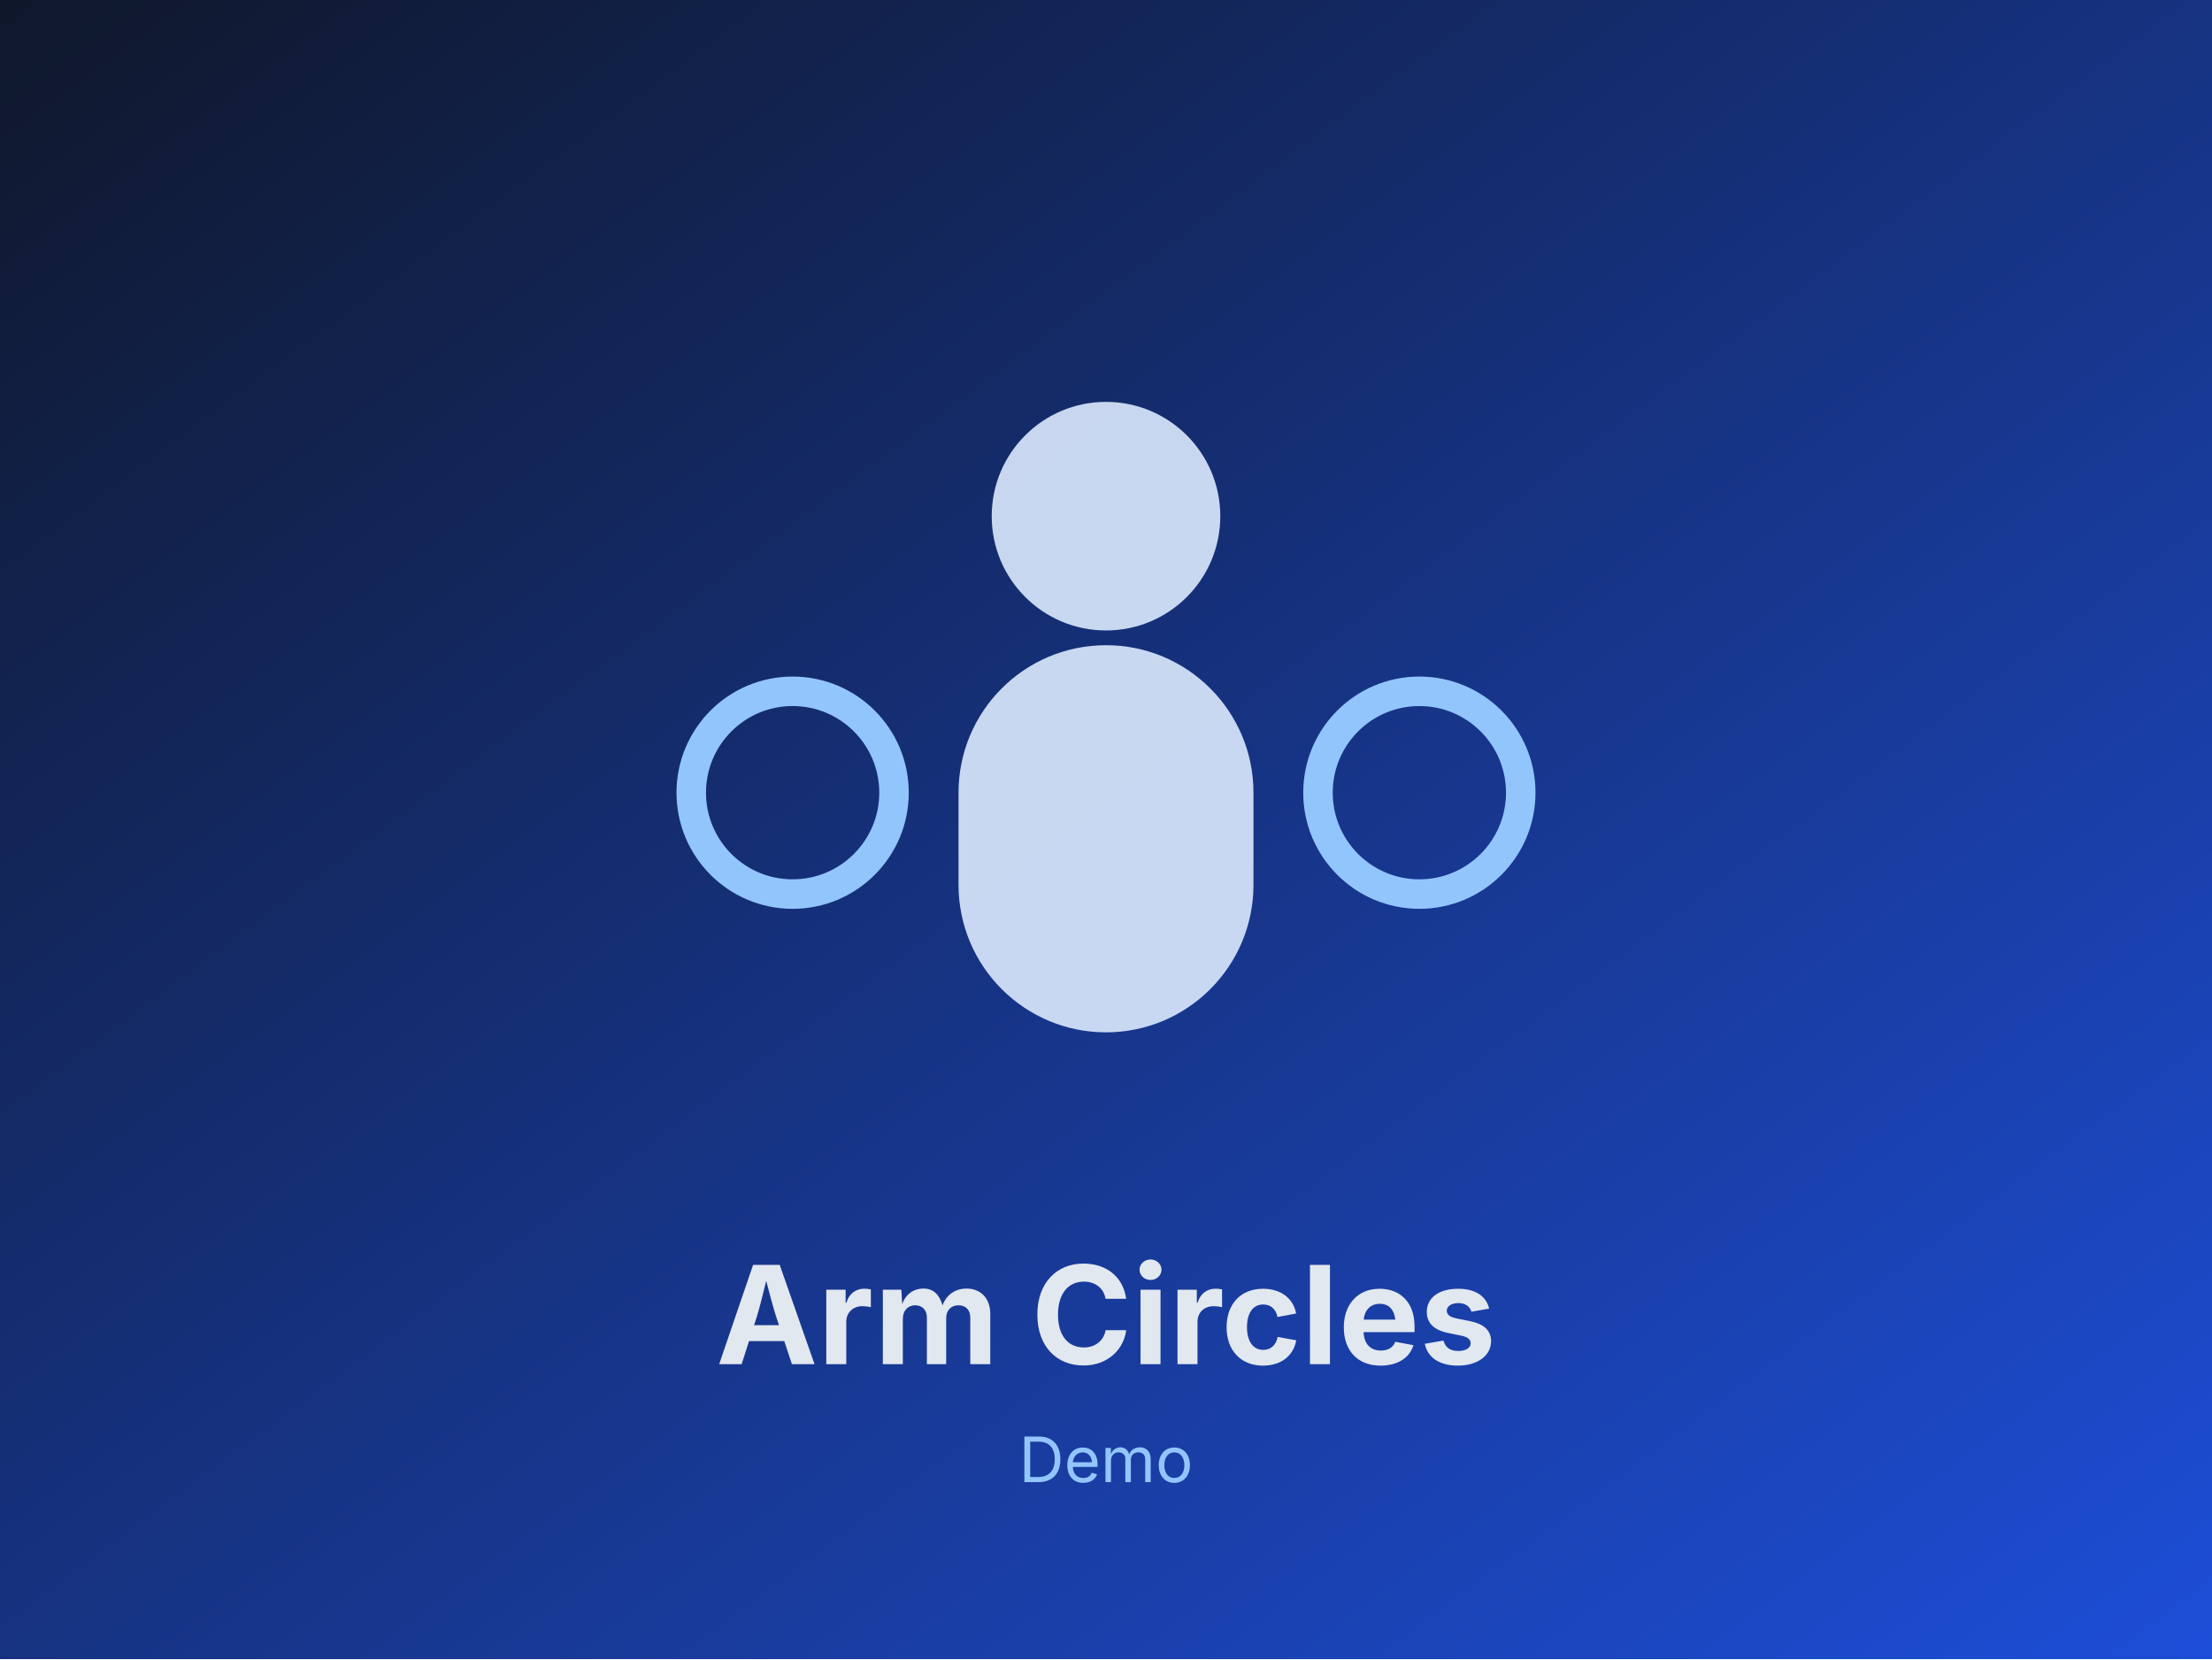
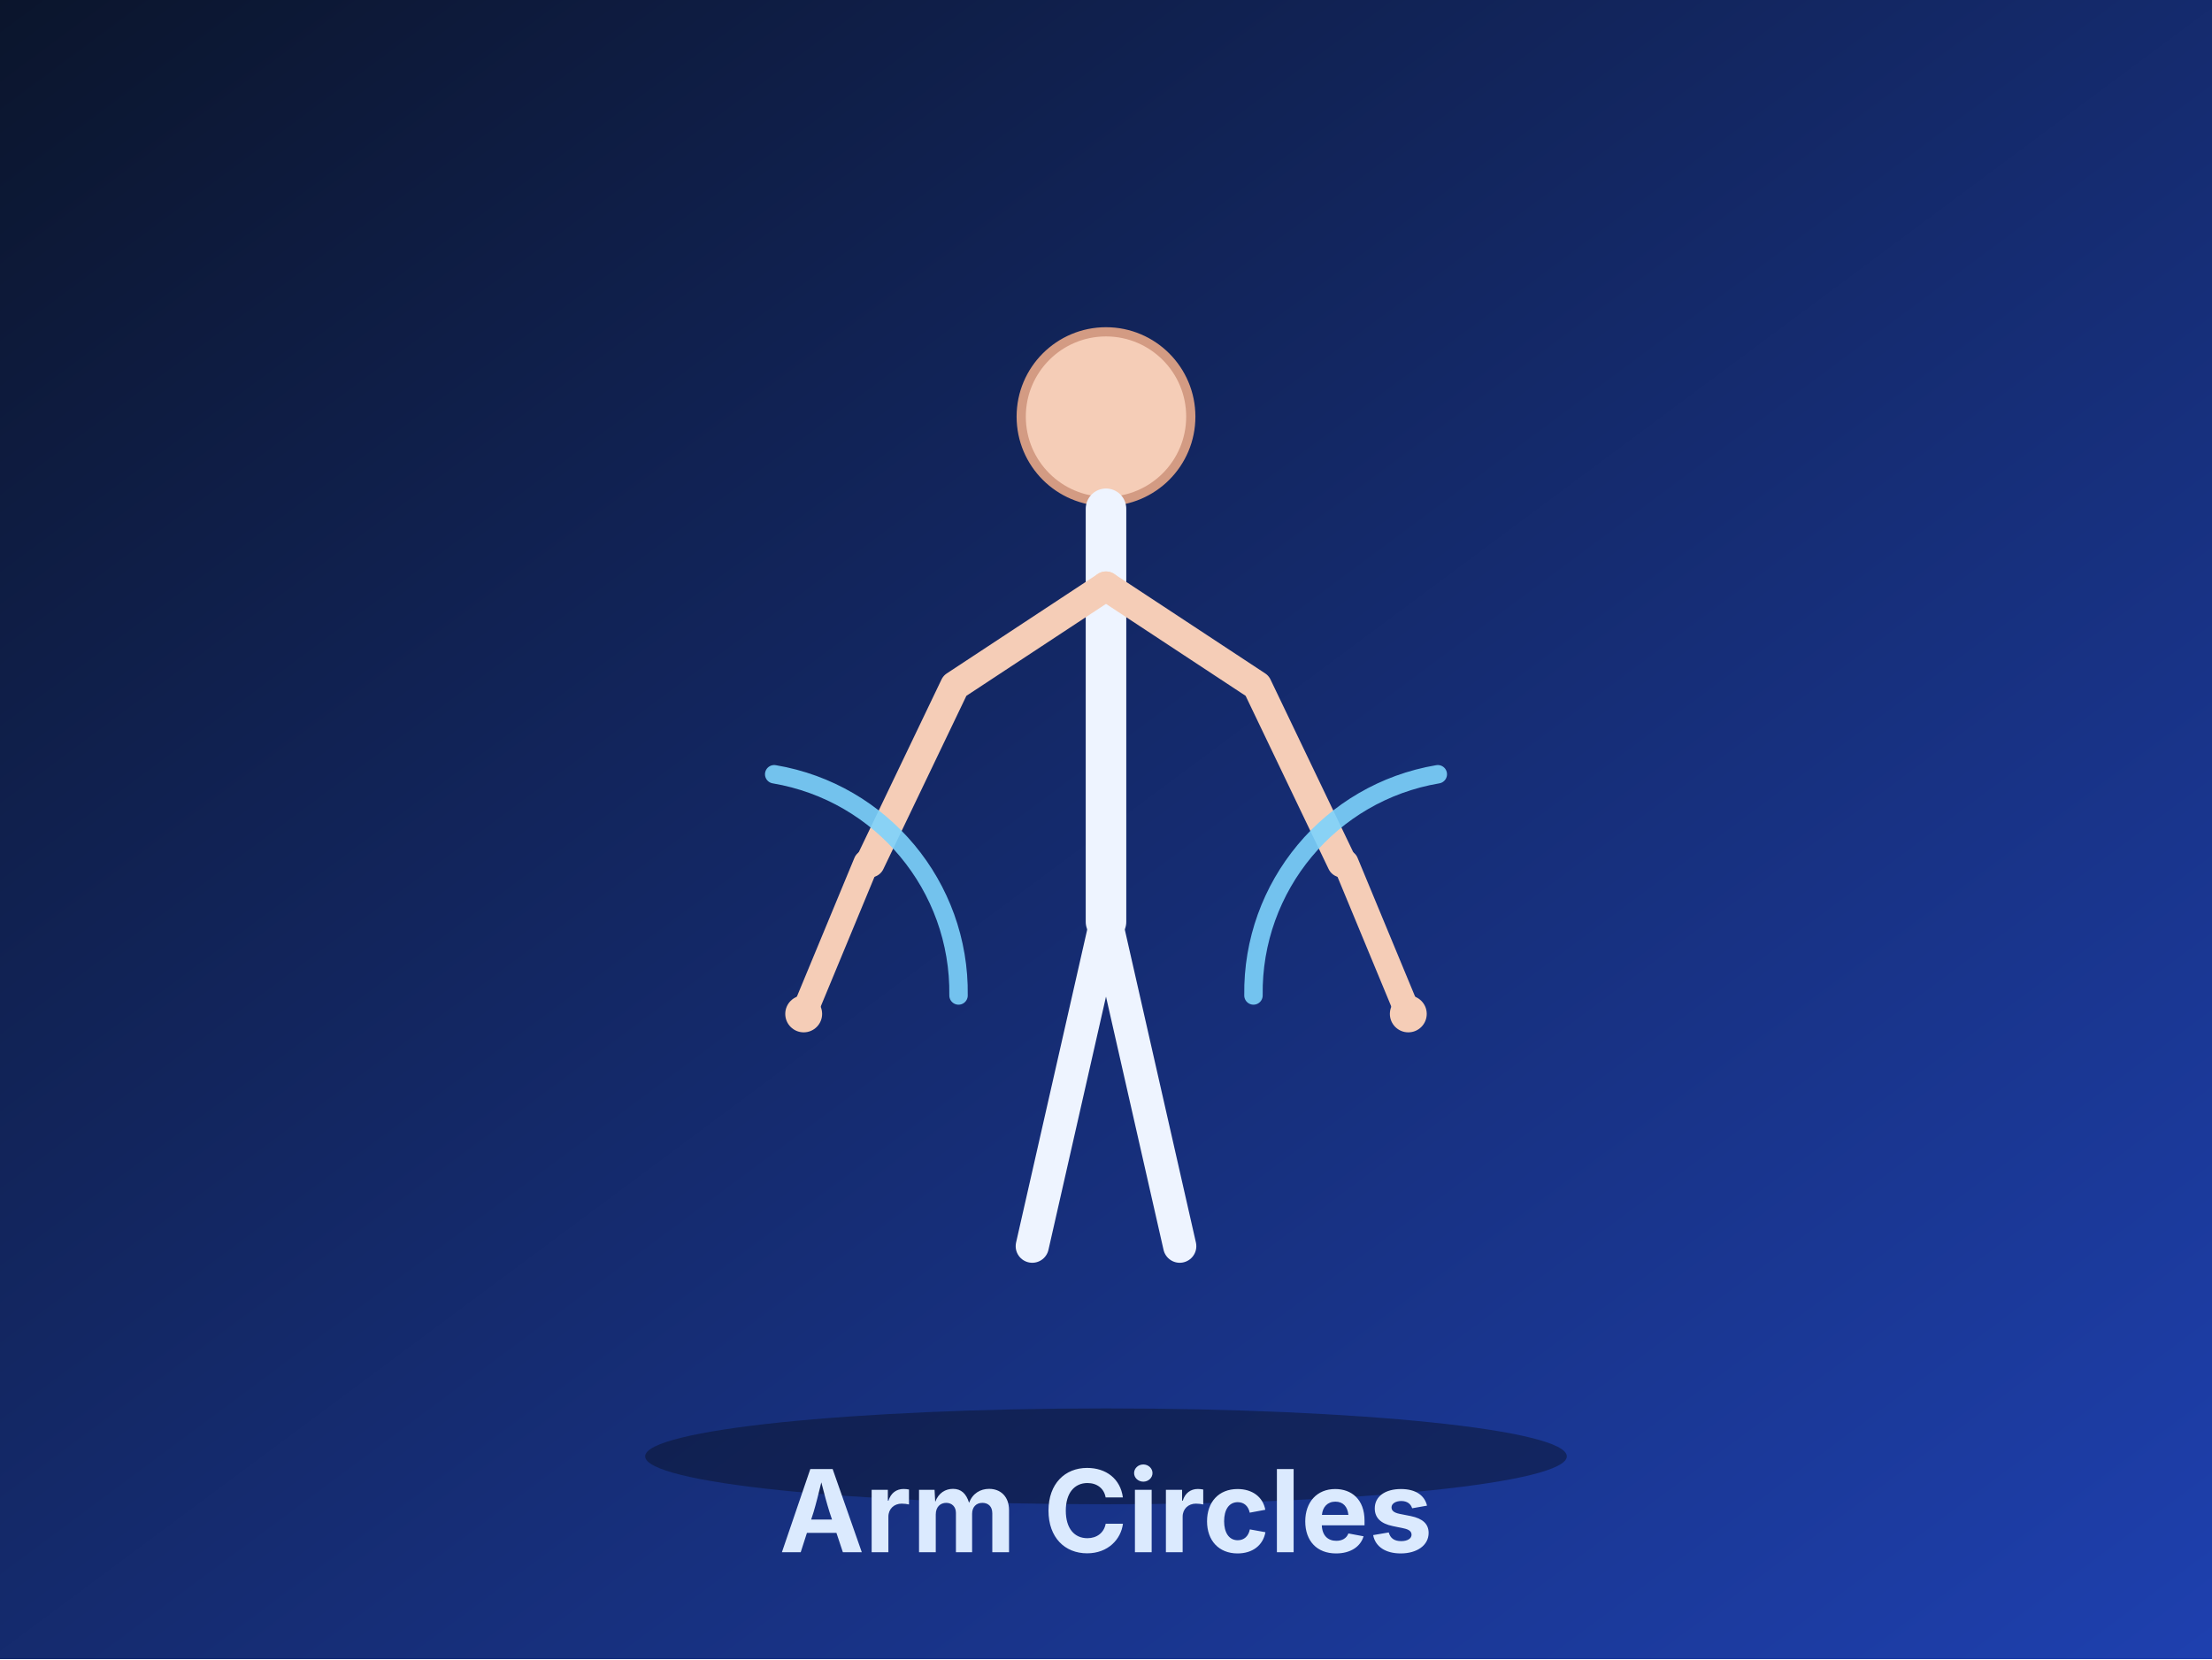
<svg xmlns="http://www.w3.org/2000/svg" viewBox="0 0 1200 900" role="img" aria-label="Arm circles demo">
  <defs>
    <linearGradient id="bg" x1="0" y1="0" x2="1" y2="1">
-       <stop offset="0%" stop-color="#0f172a" />
-       <stop offset="100%" stop-color="#1d4ed8" />
+       <stop offset="0%" stop-color="#0b152c" />
+       <stop offset="100%" stop-color="#1e40af" />
    </linearGradient>
  </defs>
  <rect width="1200" height="900" fill="url(#bg)" />
-   <circle cx="600" cy="280" r="62" fill="#dbeafe" opacity="0.9" />
-   <rect x="520" y="350" width="160" height="210" rx="80" fill="#dbeafe" opacity="0.9" />
-   <circle cx="430" cy="430" r="55" fill="none" stroke="#93c5fd" stroke-width="16" />
-   <circle cx="770" cy="430" r="55" fill="none" stroke="#93c5fd" stroke-width="16" />
-   <text x="600" y="740" text-anchor="middle" fill="#e2e8f0" font-size="74" font-family="Inter, Arial, sans-serif" font-weight="700">Arm Circles</text>
-   <text x="600" y="804" text-anchor="middle" fill="#93c5fd" font-size="34" font-family="Inter, Arial, sans-serif">Demo</text>
+   <ellipse cx="600" cy="790" rx="250" ry="26" fill="#081021" opacity="0.45" />
+   <g fill="none" stroke-linecap="round" stroke-linejoin="round">
+     <circle cx="600" cy="226" r="46" fill="#f5cdb7" stroke="#d39b83" stroke-width="5" />
+     <path d="M600 276 L600 500" stroke="#eef4ff" stroke-width="22" />
+     <path d="M600 318 L518 372 L472 468" stroke="#f5cdb7" stroke-width="16" />
+     <path d="M600 318 L682 372 L728 468" stroke="#f5cdb7" stroke-width="16" />
+     <path d="M470 468 L436 550" stroke="#f5cdb7" stroke-width="14" />
+     <path d="M730 468 L764 550" stroke="#f5cdb7" stroke-width="14" />
+     <path d="M600 500 L560 676" stroke="#eef4ff" stroke-width="18" />
+     <path d="M600 500 L640 676" stroke="#eef4ff" stroke-width="18" />
+     <path d="M420 420 A120 120 0 0 1 520 540" stroke="#7dd3fc" stroke-width="10" opacity="0.9" />
+     <path d="M780 420 A120 120 0 0 0 680 540" stroke="#7dd3fc" stroke-width="10" opacity="0.9" />
+     <circle cx="436" cy="550" r="10" fill="#f5cdb7" stroke="none" />
+     <circle cx="764" cy="550" r="10" fill="#f5cdb7" stroke="none" />
+   </g>
+   <text x="600" y="842" text-anchor="middle" fill="#dbeafe" font-size="62" font-family="Inter, Arial, sans-serif" font-weight="700">Arm Circles</text>
</svg>
